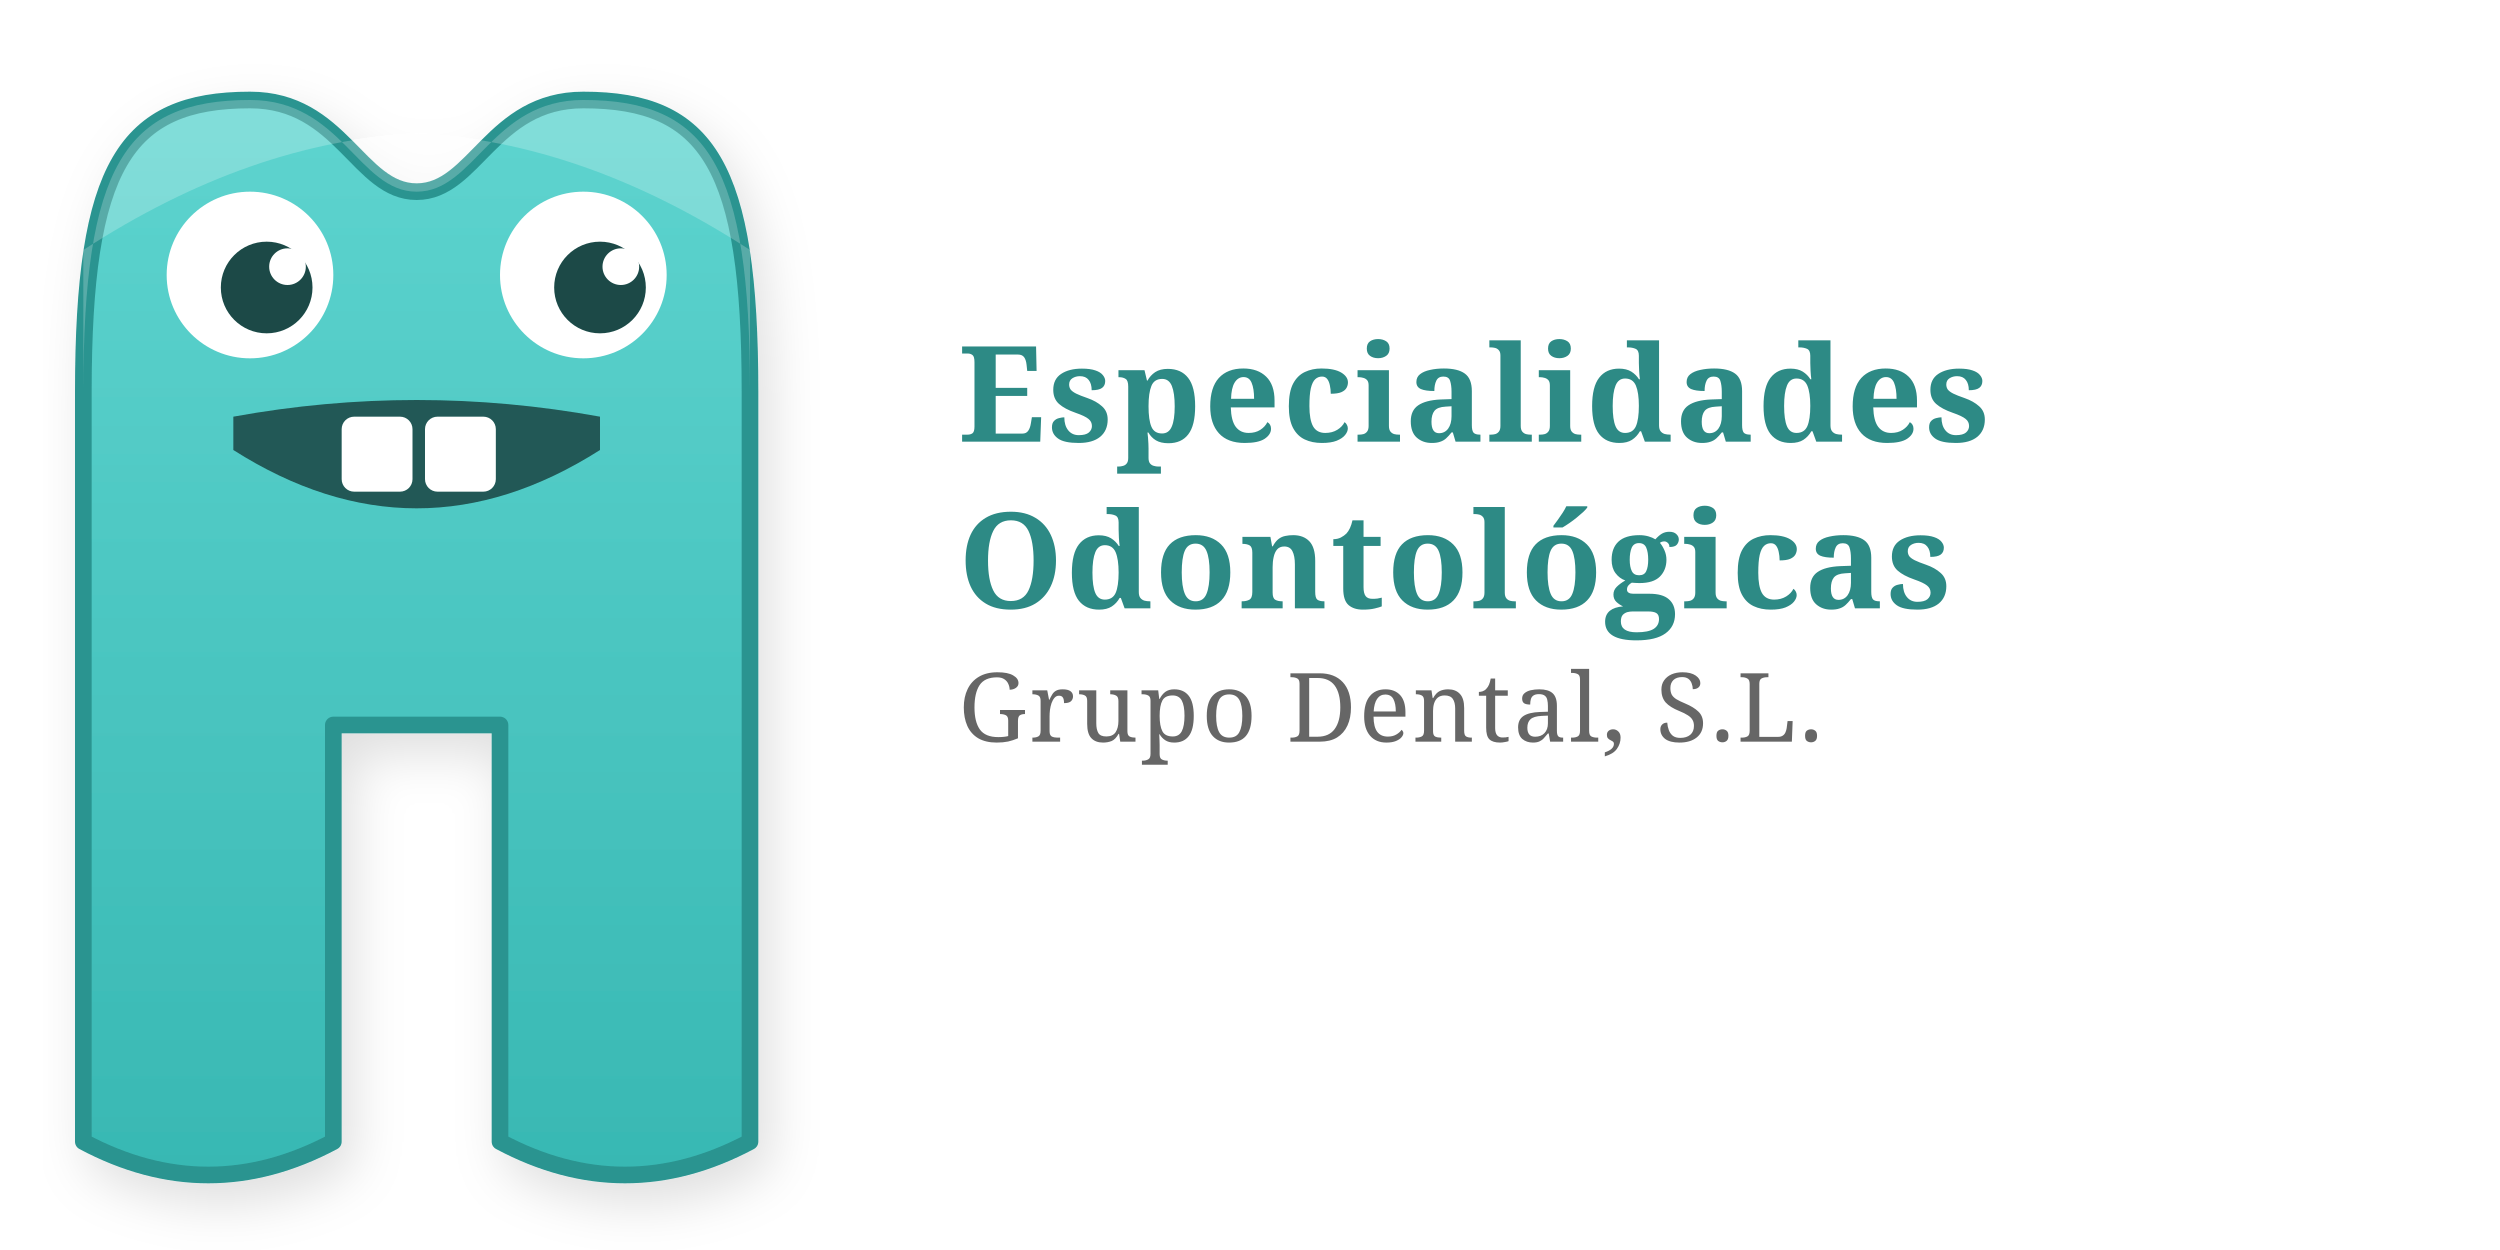
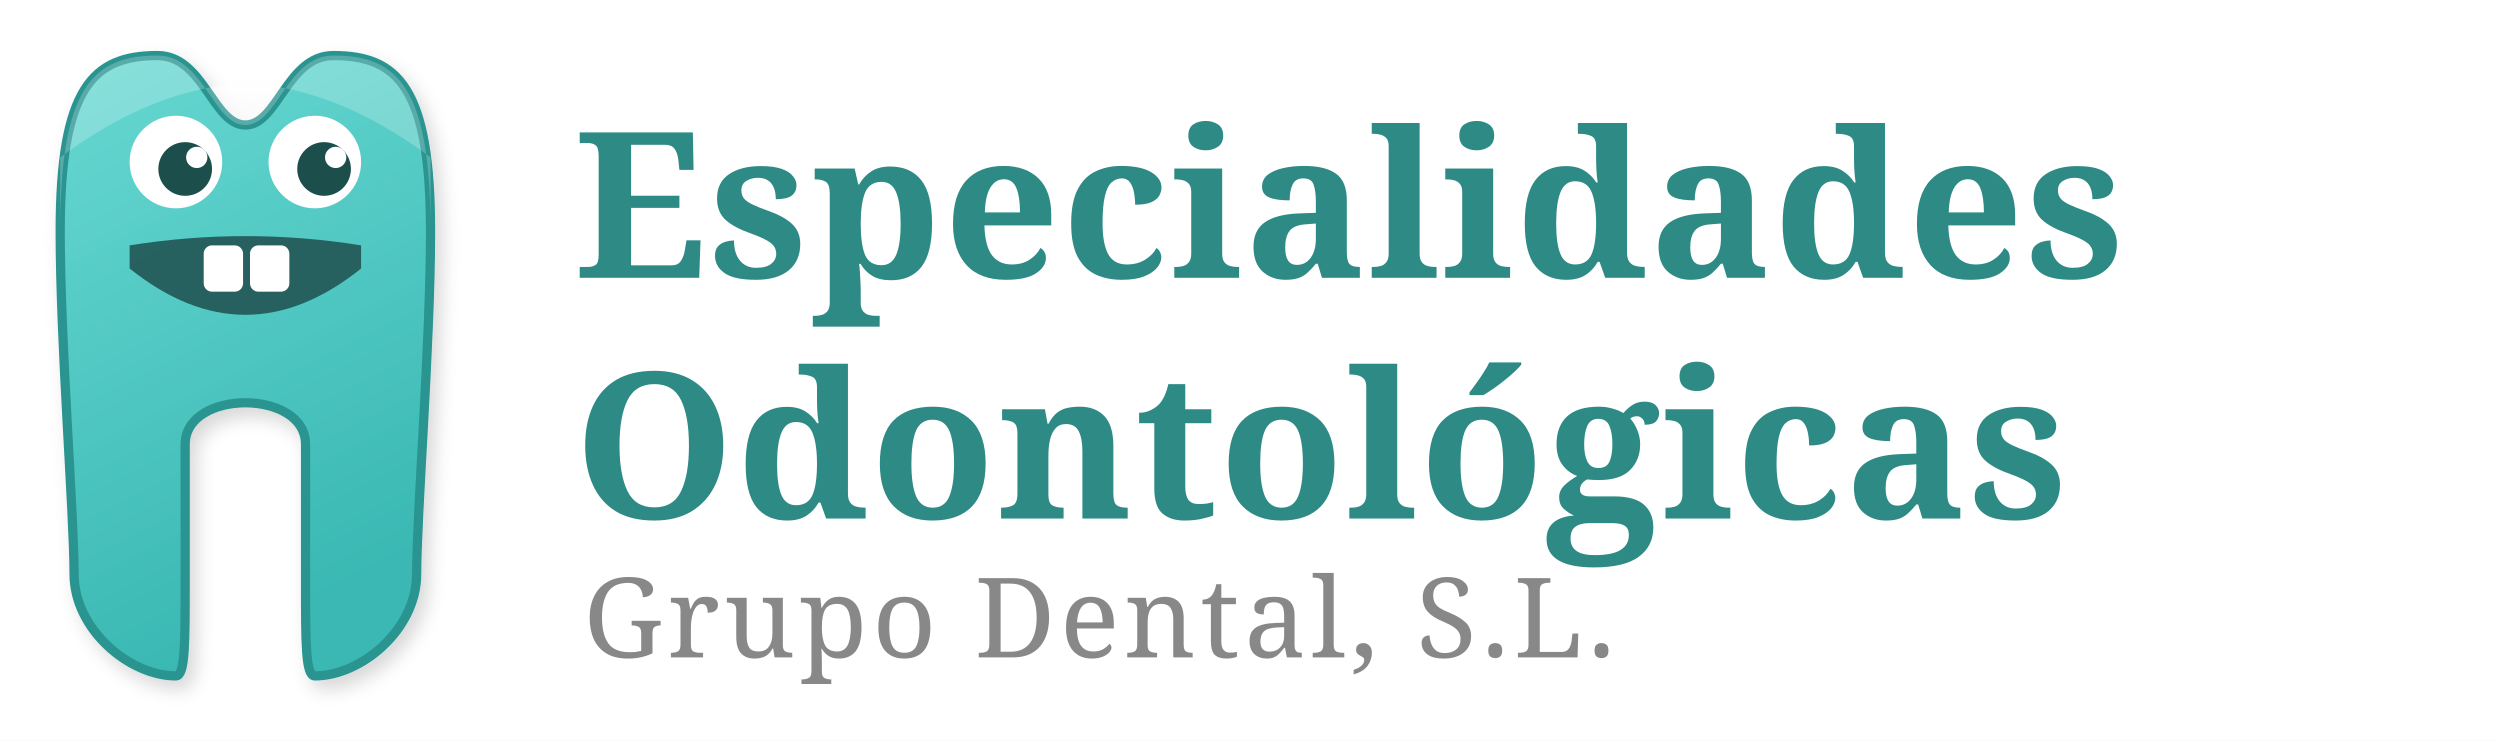
- <svg xmlns="http://www.w3.org/2000/svg" viewBox="0 0 300 150" width="600" height="300">
+ <svg xmlns="http://www.w3.org/2000/svg" viewBox="0 0 270 80" width="540" height="160">
  <defs>
-     <linearGradient id="g" x1="0" y1="0" x2="0" y2="1">
-       <stop offset="0%" stop-color="#5ed4cf" />
-       <stop offset="100%" stop-color="#38b8b3" />
+     <linearGradient id="g" x1="0" y1="0" x2="0.3" y2="1">
+       <stop offset="0%" stop-color="#68d8d2" />
+       <stop offset="100%" stop-color="#3ab8b3" />
    </linearGradient>
-     <filter id="sh" x="-8%" y="-8%" width="120%" height="125%">
-       <feDropShadow dx="1.5" dy="2.5" stdDeviation="3" flood-color="#00000020" />
+     <filter id="sh" x="-15%" y="-12%" width="145%" height="140%">
+       <feDropShadow dx="1.5" dy="2" stdDeviation="2" flood-color="#00000028" />
    </filter>
  </defs>
-   <rect width="300" height="150" fill="white" />
-   <g transform="translate(5,5)" filter="url(#sh)">
-     <path fill-rule="evenodd" d="M5,42          C5,15  10,7  25,7          C36,7  38,18 45,18          C52,18 54,7  65,7          C80,7  85,15 85,42          L85,132          Q70,140 55,132          L55,82          L35,82          L35,132          Q20,140 5,132          L5,42 Z" fill="url(#g)" stroke="#2a9490" stroke-width="2" stroke-linejoin="round" />
-     <path d="M5,42          C5,15 10,7 25,7          C36,7 38,18 45,18          C52,18 54,7 65,7          C80,7 85,15 85,42          L85,25 Q65,12 45,11 Q25,12 5,25 Z" fill="white" opacity="0.22" />
-     <circle cx="25" cy="28" r="10" fill="white" />
-     <circle cx="27" cy="29.5" r="5.5" fill="#1a4a47" />
-     <circle cx="29.5" cy="27" r="2.2" fill="white" />
-     <circle cx="65" cy="28" r="10" fill="white" />
-     <circle cx="67" cy="29.5" r="5.5" fill="#1a4a47" />
-     <circle cx="69.5" cy="27" r="2.2" fill="white" />
-     <path d="M23,49 Q45,63 67,49 L67,45 Q45,41 23,45 Z" fill="#1a4a47" opacity="0.88" />
-     <rect x="36" y="45" width="8.5" height="9" rx="1.5" fill="white" />
-     <rect x="46" y="45" width="8.5" height="9" rx="1.5" fill="white" />
+   <rect width="270" height="80" fill="white" />
+   <g transform="translate(4,3) scale(0.5)" filter="url(#sh)">
+     <path fill-rule="evenodd" d="M5,44          C5,13   12,6   26,6          C36,6   38,21  45,21          C52,21  54,6   64,6          C78,6   85,13  85,44          C85,68  82,105 82,118          C82,130 70,140 60,140          C58,140 58,133 58,120          L58,90          C58,78  32,78  32,90          L32,120          C32,133 32,140 30,140          C20,140 8,130   8,118          C8,105   5,68   5,44          Z" fill="url(#g)" stroke="#2a9490" stroke-width="2" stroke-linejoin="round" />
+     <path d="M5,44 C5,13 12,6 26,6 C36,6 38,21 45,21 C52,21 54,6 64,6          C78,6 85,13 85,44 L85,28 Q65,13 45,12 Q25,13 5,28 Z" fill="white" opacity="0.22" />
+     <circle cx="30" cy="29" r="10" fill="white" />
+     <circle cx="32" cy="30.5" r="5.8" fill="#1e4f4c" />
+     <circle cx="34.5" cy="28" r="2.3" fill="white" />
+     <circle cx="60" cy="29" r="10" fill="white" />
+     <circle cx="62" cy="30.5" r="5.8" fill="#1e4f4c" />
+     <circle cx="64.5" cy="28" r="2.3" fill="white" />
+     <path d="M20,52 Q45,72 70,52 L70,47 Q45,43 20,47 Z" fill="#1e4f4c" opacity="0.85" />
+     <rect x="36" y="47" width="8.5" height="10" rx="1.8" fill="white" />
+     <rect x="46" y="47" width="8.5" height="10" rx="1.8" fill="white" />
  </g>
-   <text x="115" y="53" font-family="Georgia, serif" font-size="16" font-weight="700" fill="#2d8a85" letter-spacing="0.3">Especialidades</text>
-   <text x="115" y="73" font-family="Georgia, serif" font-size="16" font-weight="700" fill="#2d8a85" letter-spacing="0.3">Odontológicas</text>
-   <text x="115" y="89" font-family="Georgia, serif" font-size="11.5" font-weight="400" fill="#666" letter-spacing="0.3">Grupo Dental, S.L.</text>
+   <text x="62" y="30" font-family="Georgia, serif" font-size="22" font-weight="700" fill="#2d8a85" letter-spacing="0.2">Especialidades</text>
+   <text x="62" y="56" font-family="Georgia, serif" font-size="22" font-weight="700" fill="#2d8a85" letter-spacing="0.2">Odontológicas</text>
+   <text x="63" y="71" font-family="Georgia, serif" font-size="12" font-weight="400" fill="#888" letter-spacing="0.5">Grupo Dental, S.L.</text>
</svg>
